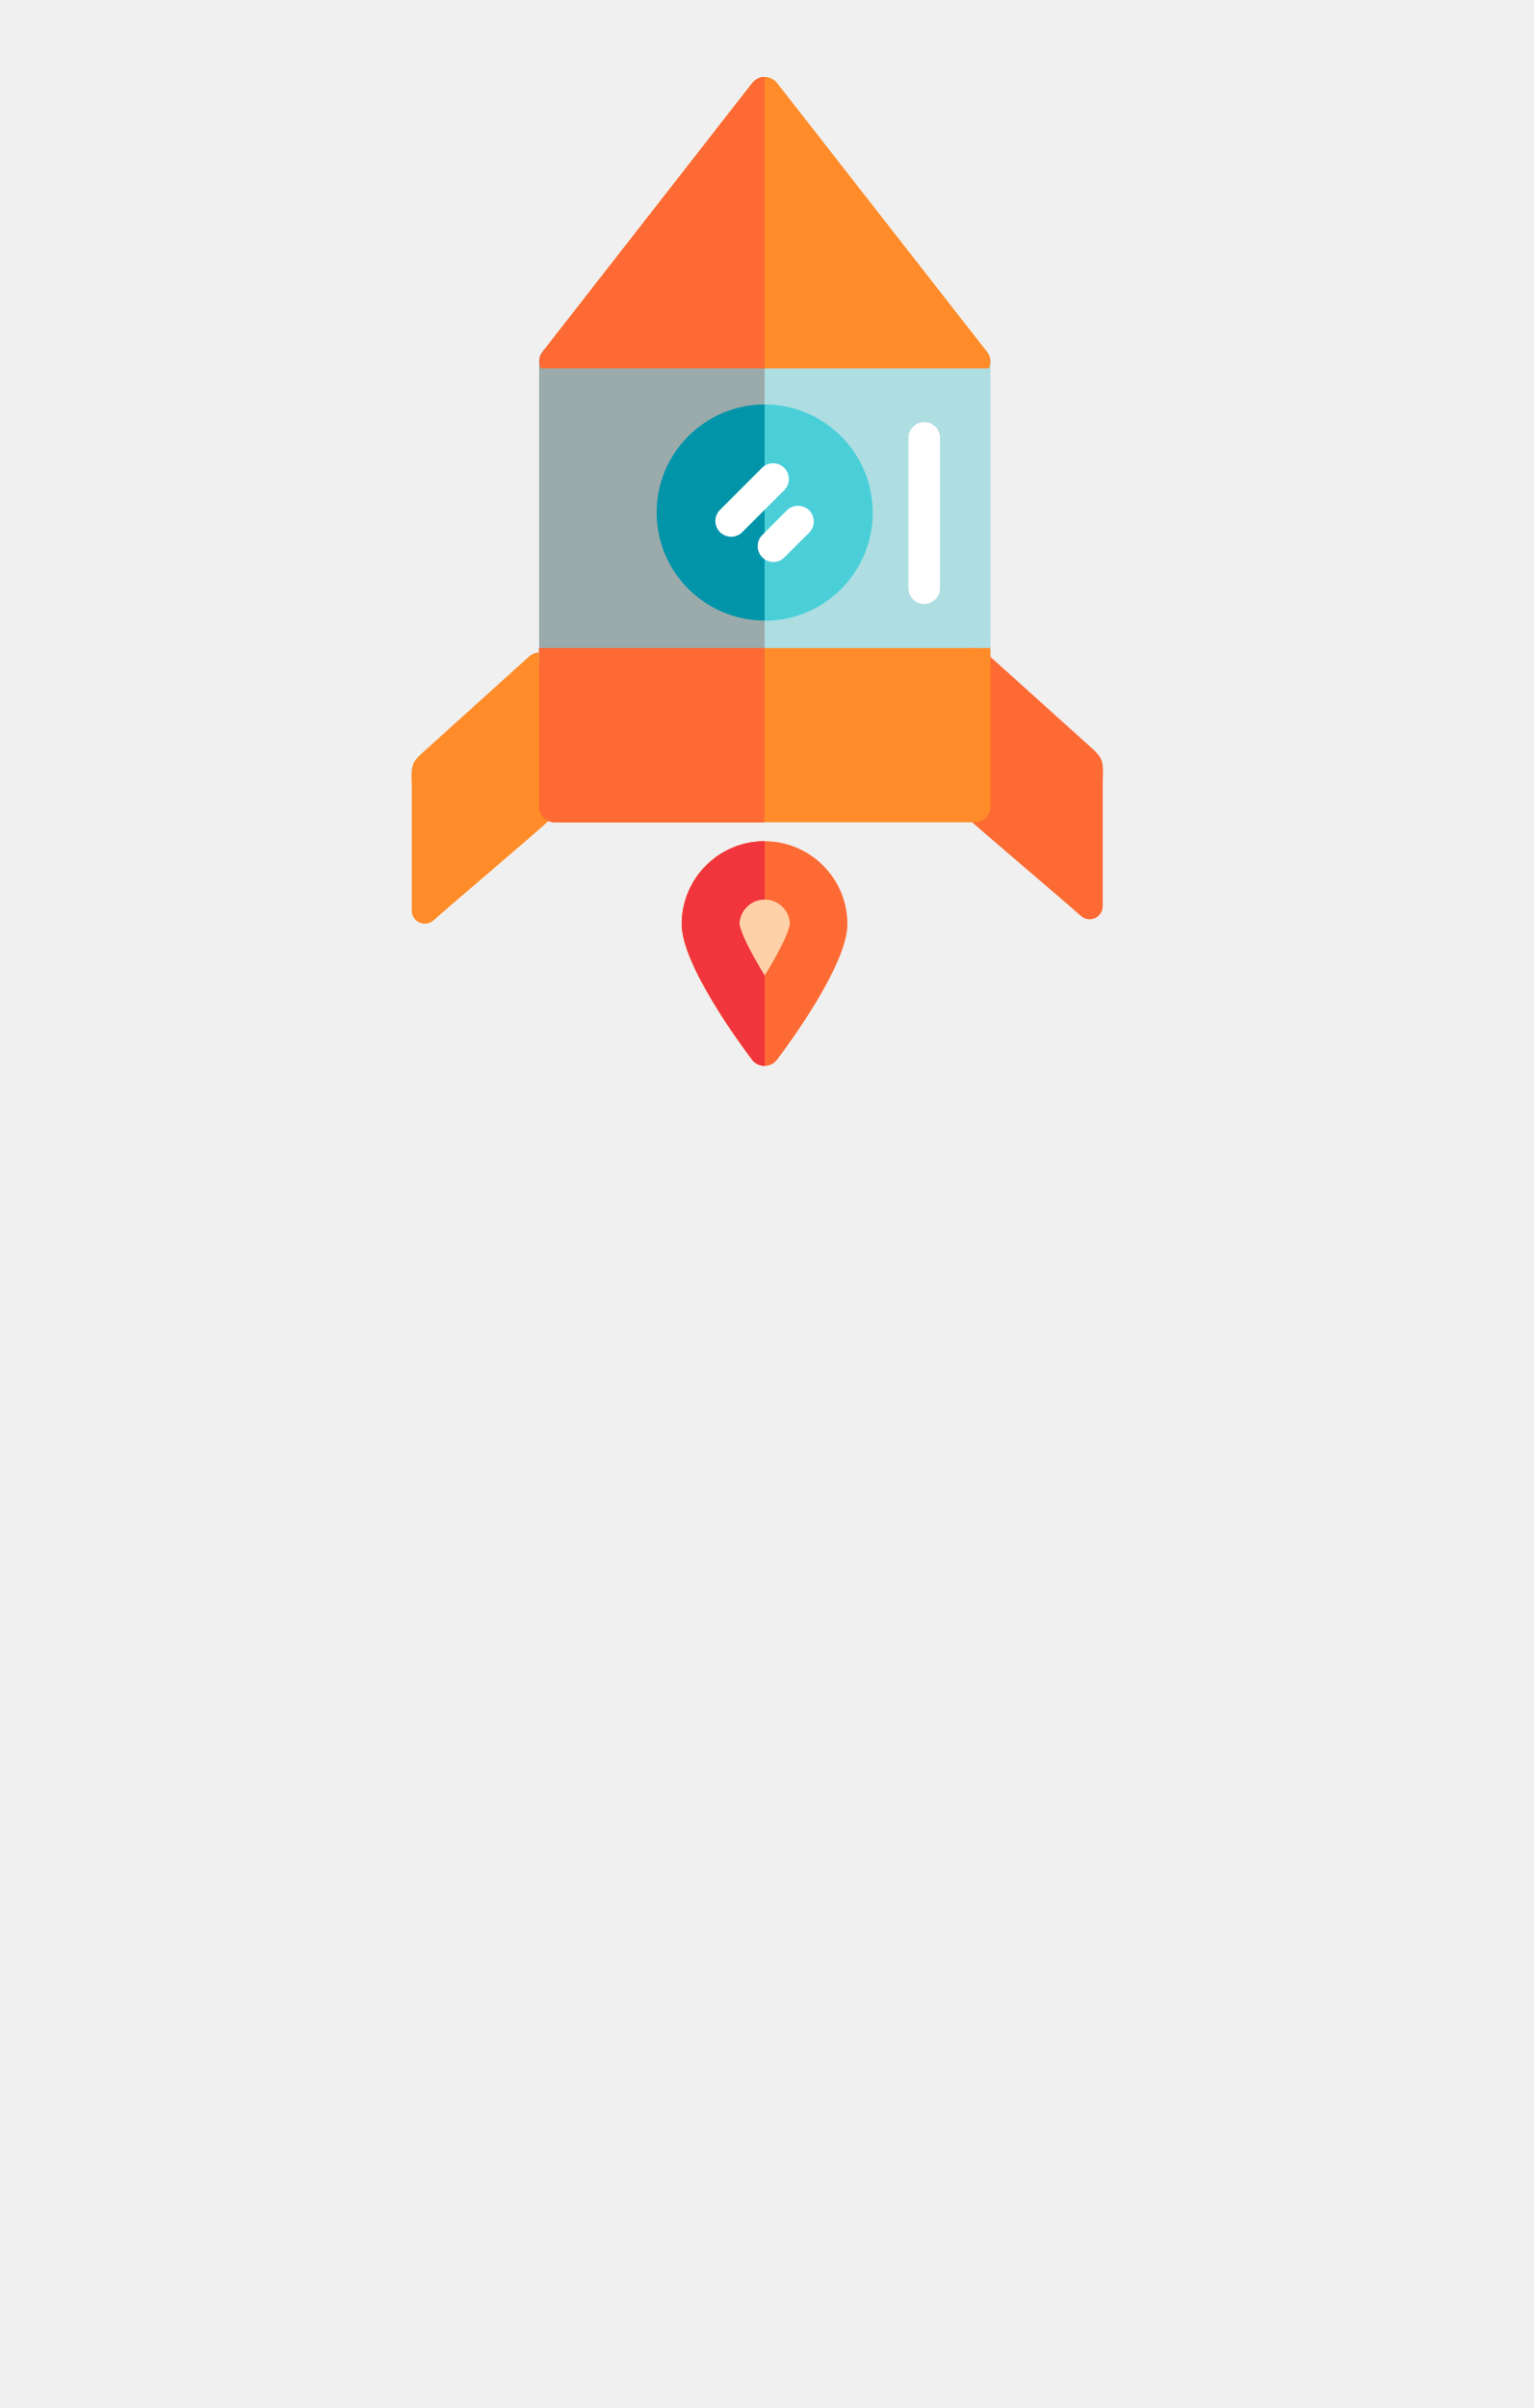
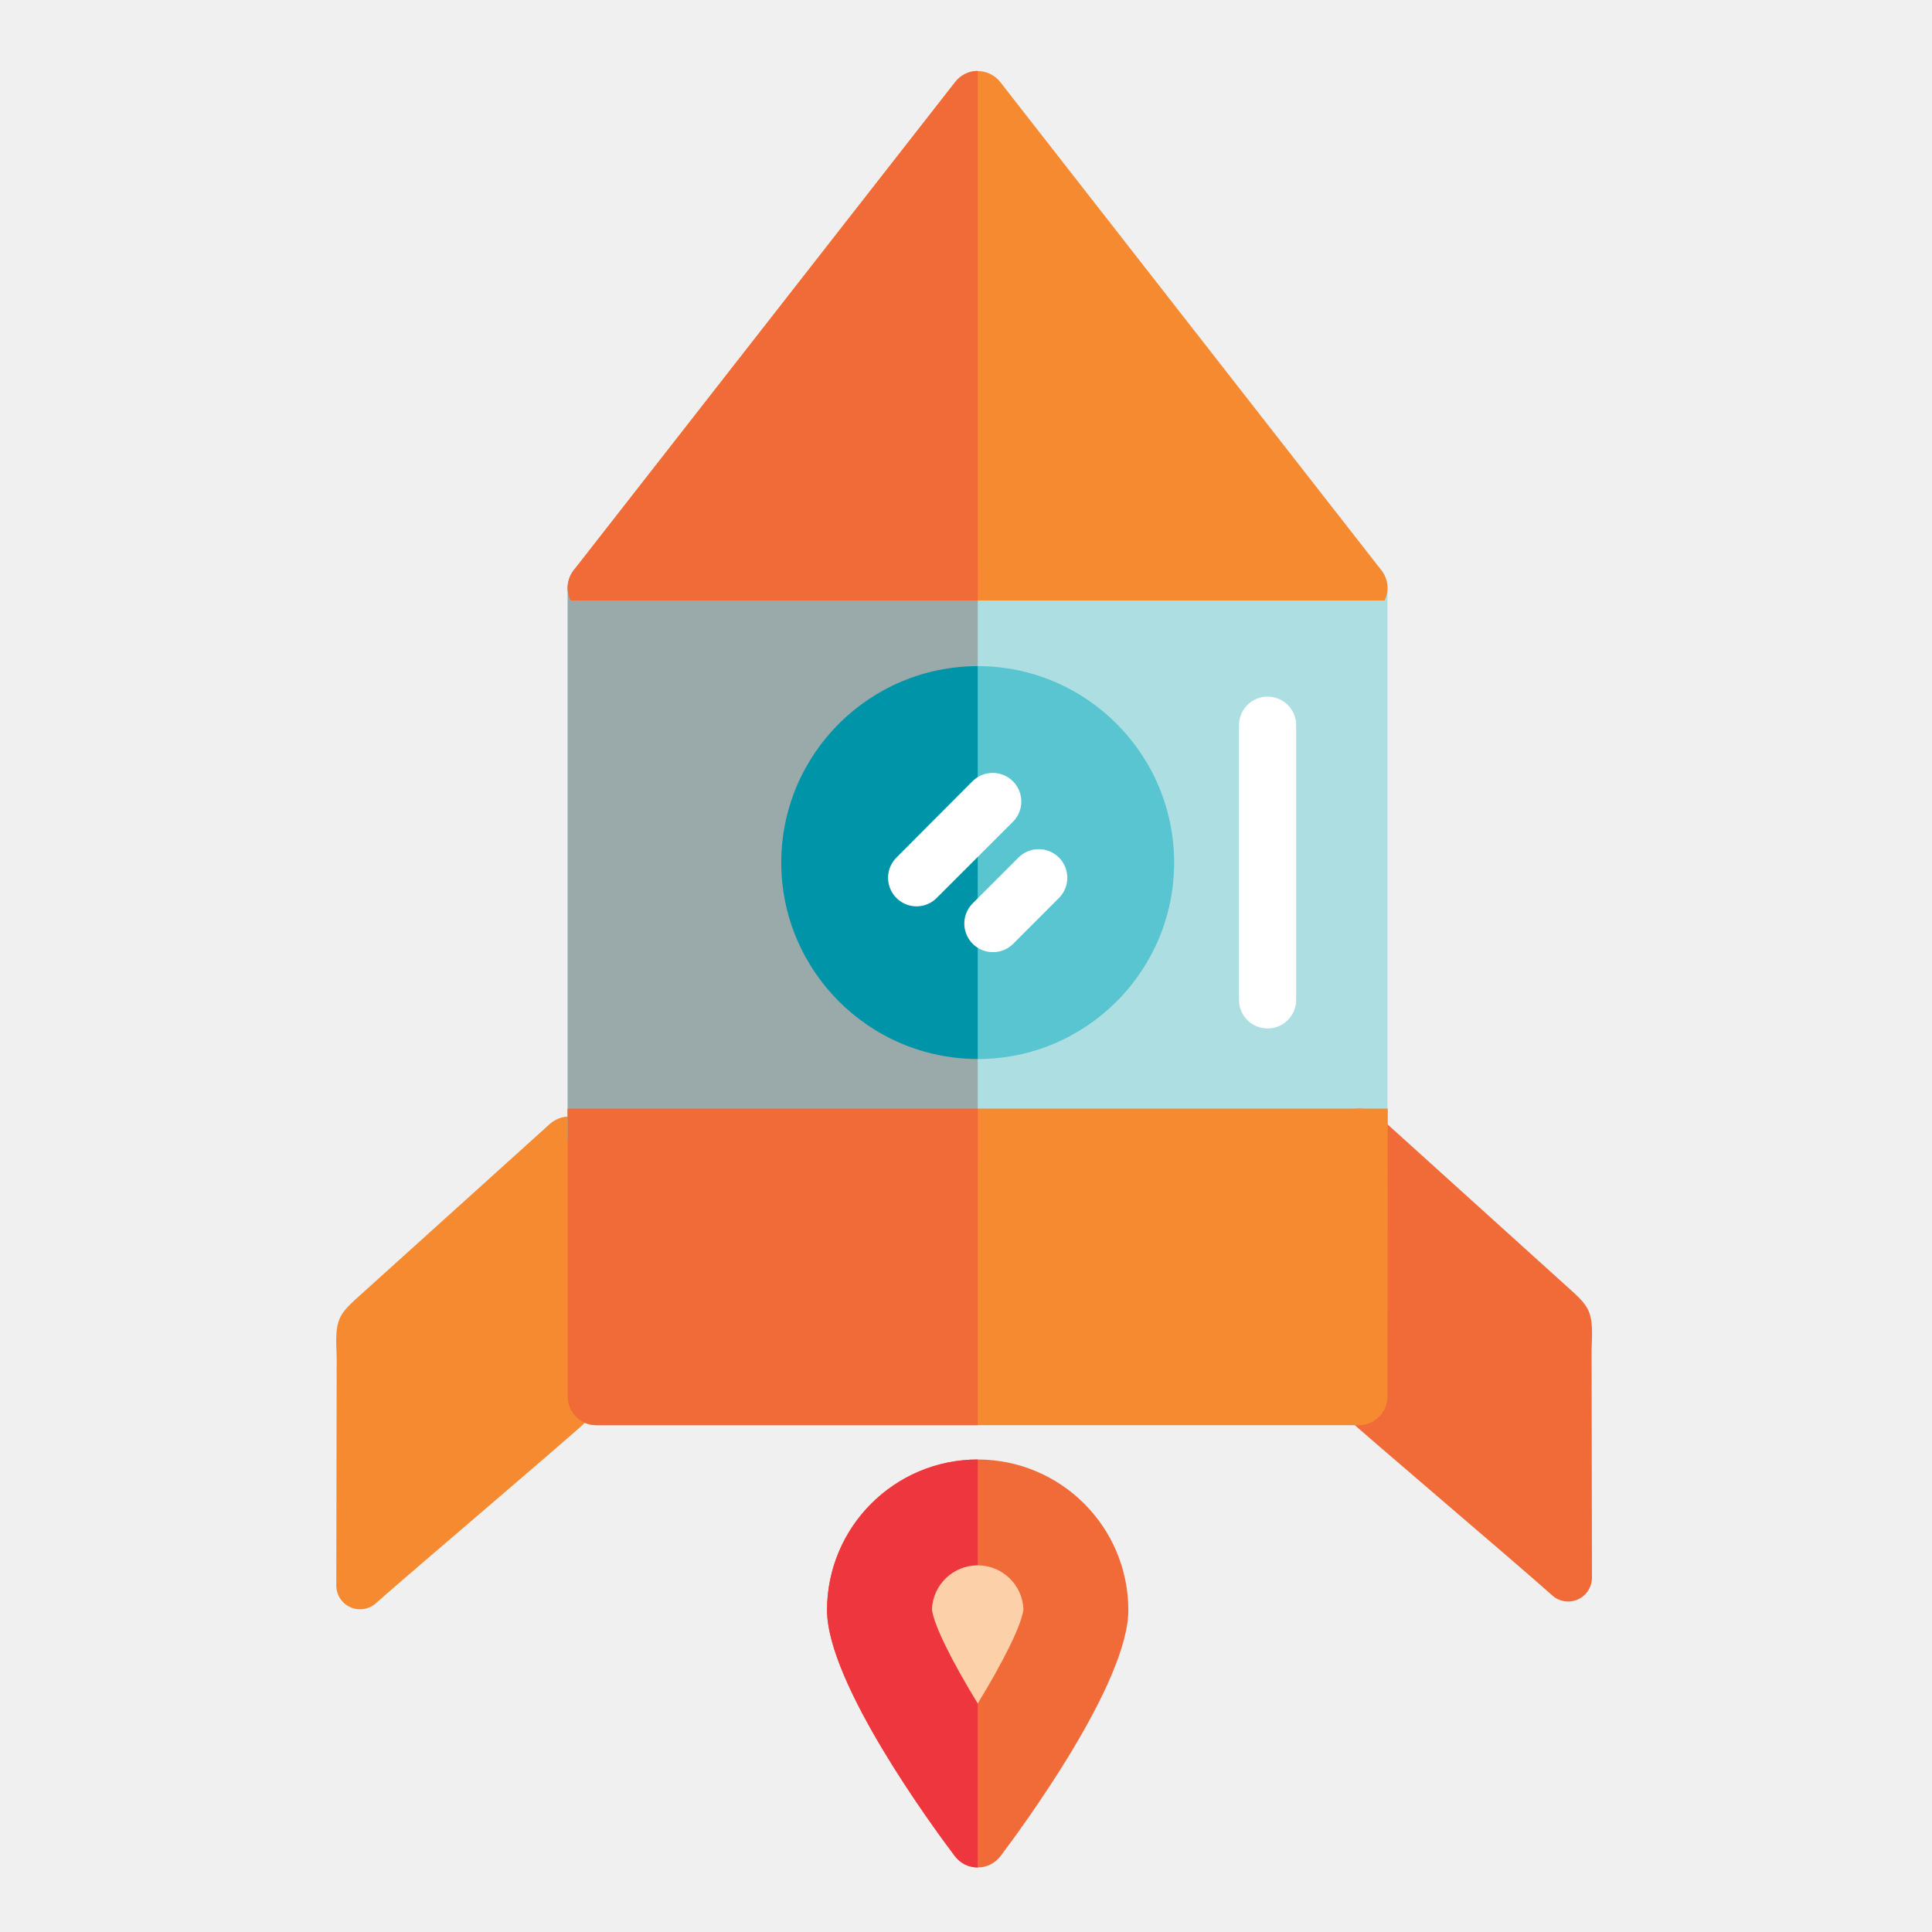
- <svg xmlns="http://www.w3.org/2000/svg" id="el_lkMVyBtfT" data-name="Layer 1" viewBox="0 0 351 551">
-   <style>@-webkit-keyframes el_25__oTEaDu_H2mgoibC1_Animation{0%{-webkit-transform: translate(173.3169px, 130.7584px) translate(-173.3169px, -130.7584px) translate(0px, 0px);transform: translate(173.3169px, 130.7584px) translate(-173.3169px, -130.7584px) translate(0px, 0px);}16.67%{-webkit-transform: translate(173.3169px, 130.7584px) translate(-173.3169px, -130.7584px) translate(0px, 5px);transform: translate(173.3169px, 130.7584px) translate(-173.3169px, -130.7584px) translate(0px, 5px);}50%{-webkit-transform: translate(173.3169px, 130.7584px) translate(-173.3169px, -130.7584px) translate(0px, -5px);transform: translate(173.3169px, 130.7584px) translate(-173.3169px, -130.7584px) translate(0px, -5px);}66.67%{-webkit-transform: translate(173.3169px, 130.7584px) translate(-173.3169px, -130.7584px) translate(0px, 5px);transform: translate(173.3169px, 130.7584px) translate(-173.3169px, -130.7584px) translate(0px, 5px);}100%{-webkit-transform: translate(173.3169px, 130.7584px) translate(-173.3169px, -130.7584px) translate(0px, -5px);transform: translate(173.3169px, 130.7584px) translate(-173.3169px, -130.7584px) translate(0px, -5px);}}@keyframes el_25__oTEaDu_H2mgoibC1_Animation{0%{-webkit-transform: translate(173.3169px, 130.7584px) translate(-173.3169px, -130.7584px) translate(0px, 0px);transform: translate(173.3169px, 130.7584px) translate(-173.3169px, -130.7584px) translate(0px, 0px);}16.67%{-webkit-transform: translate(173.3169px, 130.7584px) translate(-173.3169px, -130.7584px) translate(0px, 5px);transform: translate(173.3169px, 130.7584px) translate(-173.3169px, -130.7584px) translate(0px, 5px);}50%{-webkit-transform: translate(173.3169px, 130.7584px) translate(-173.3169px, -130.7584px) translate(0px, -5px);transform: translate(173.3169px, 130.7584px) translate(-173.3169px, -130.7584px) translate(0px, -5px);}66.67%{-webkit-transform: translate(173.3169px, 130.7584px) translate(-173.3169px, -130.7584px) translate(0px, 5px);transform: translate(173.3169px, 130.7584px) translate(-173.3169px, -130.7584px) translate(0px, 5px);}100%{-webkit-transform: translate(173.3169px, 130.7584px) translate(-173.3169px, -130.7584px) translate(0px, -5px);transform: translate(173.3169px, 130.7584px) translate(-173.3169px, -130.7584px) translate(0px, -5px);}}#el_lkMVyBtfT *{-webkit-animation-duration: 3s;animation-duration: 3s;-webkit-animation-play-state: running;animation-play-state: running;-webkit-animation-timing-function: cubic-bezier(0, 0, 1, 1);animation-timing-function: cubic-bezier(0, 0, 1, 1);}#el_bD7ycDl_gc{fill: #fd6a33;}#el_NcP47VOuSC{fill: #f0353d;}#el_-yo84RoPrB{fill: #ff8c29;}#el_1dgxOp8mS-{fill: #aedee2;}#el_sM1n-xYO53{fill: #ff8c29;}#el_xHtDqXQAqg{fill: #4acfd9;}#el_yXdzDrSviB{fill: #ffd1a9;}#el_3TTgC-ssVL{fill: #fd6a33;}#el_CxDSn2nCvT{fill: #ff8c29;}#el_qIcqtrfMHe{fill: #9baaab;}#el_e0rh0taSXf{fill: #fd6a33;}#el_tCfaGP6vHh{fill: #0295aa;}#el_WuByvUtchD{fill: #fd6a33;}#el_E5SzTcFfBW{fill: #fff;}#el_i7TDDMfgjPJ{fill: #fff;}#el_NRHQ2TUuI0b{fill: #fff;}#el_9emWNgst7KO{fill: #ea9d2d;visibility: hidden;}#el_Hjx55yERdKc{fill: #c38325;visibility: hidden;}#el_aPMKjmxgdUR{fill: #f7ba61;visibility: hidden;}#el_1F3HJz_3BMZ{fill: #f7ba61;visibility: hidden;}#el_XjbHa9tieVF{fill: #f0353d;opacity: 0.85;visibility: hidden;}#el_bt4le6WNOKh{fill: #c38325;visibility: hidden;}#el_BpK3oZJiS_Y{fill: #da922a;visibility: hidden;}#el_UmvHQeUdXCI{fill: #fd6a33;visibility: hidden;}#el_92Qj4tMaeIh{fill: #aedee2;visibility: hidden;}#el_z1QsBClvTx-{fill: #4acfd9;visibility: hidden;}#el_25__oTEaDu_H2mgoibC1{-webkit-animation-timing-function: cubic-bezier(0, 0, 0.58, 1);animation-timing-function: cubic-bezier(0, 0, 0.58, 1);-webkit-transform: translate(173.3169px, 130.7584px) translate(-173.3169px, -130.7584px) translate(0px, 0px);transform: translate(173.3169px, 130.7584px) translate(-173.3169px, -130.7584px) translate(0px, 0px);}#el_lkMVyBtfT:hover #el_25__oTEaDu_H2mgoibC1{-webkit-animation-name: el_25__oTEaDu_H2mgoibC1_Animation;animation-name: el_25__oTEaDu_H2mgoibC1_Animation;}#el_oBNXnc5g4GX{visibility: hidden;}</style>
+ <svg xmlns="http://www.w3.org/2000/svg" id="el_RZEGSZIeC" data-name="Layer 1" viewBox="0 0 300 300">
+   <style>@-webkit-keyframes el_F1Gb3Z6yzj_Animation{0%{opacity: 1;}26.67%{opacity: 0;}50%{opacity: 1;}80%{opacity: 0;}100%{opacity: 1;}}@keyframes el_F1Gb3Z6yzj_Animation{0%{opacity: 1;}26.67%{opacity: 0;}50%{opacity: 1;}80%{opacity: 0;}100%{opacity: 1;}}@-webkit-keyframes el_40dHlRB9MR_1Yd0SxnCV_Animation{0%{-webkit-transform: translate(149.71px, 11px) translate(-149.71px, -11px) translate(0px, 0px);transform: translate(149.71px, 11px) translate(-149.71px, -11px) translate(0px, 0px);}30%{-webkit-transform: translate(149.71px, 11px) translate(-149.71px, -11px) translate(0px, 5px);transform: translate(149.71px, 11px) translate(-149.71px, -11px) translate(0px, 5px);}70%{-webkit-transform: translate(149.71px, 11px) translate(-149.71px, -11px) translate(0px, -5px);transform: translate(149.71px, 11px) translate(-149.71px, -11px) translate(0px, -5px);}100%{-webkit-transform: translate(149.71px, 11px) translate(-149.71px, -11px) translate(0px, 0px);transform: translate(149.71px, 11px) translate(-149.71px, -11px) translate(0px, 0px);}}@keyframes el_40dHlRB9MR_1Yd0SxnCV_Animation{0%{-webkit-transform: translate(149.71px, 11px) translate(-149.71px, -11px) translate(0px, 0px);transform: translate(149.71px, 11px) translate(-149.71px, -11px) translate(0px, 0px);}30%{-webkit-transform: translate(149.71px, 11px) translate(-149.71px, -11px) translate(0px, 5px);transform: translate(149.71px, 11px) translate(-149.71px, -11px) translate(0px, 5px);}70%{-webkit-transform: translate(149.71px, 11px) translate(-149.71px, -11px) translate(0px, -5px);transform: translate(149.71px, 11px) translate(-149.71px, -11px) translate(0px, -5px);}100%{-webkit-transform: translate(149.71px, 11px) translate(-149.71px, -11px) translate(0px, 0px);transform: translate(149.71px, 11px) translate(-149.71px, -11px) translate(0px, 0px);}}#el_RZEGSZIeC *{-webkit-animation-duration: 1s;animation-duration: 1s;-webkit-animation-play-state: running;animation-play-state: running;-webkit-animation-timing-function: cubic-bezier(0, 0, 1, 1);animation-timing-function: cubic-bezier(0, 0, 1, 1);}#el_H0TMsM0dul{fill: #f16b38;}#el_qJrQZCNLvp{fill: #ee363e;}#el_RUfNNq18ue{fill: #fcd0a8;}#el_bvqhAAyzLZ{fill: #f58a30;}#el_elA9M8WNXo{fill: #addee2;}#el_YitLEMayjP{fill: #f58a30;}#el_xKn8fAdgq_{fill: #59c5d1;}#el_uCZXvXoeL0{fill: #f16b38;}#el_1DqTEXUFbv{fill: #f58a30;}#el_219pv6xFsT{fill: #9aa9aa;}#el_hw7SdB3Mbi{fill: #f16b38;}#el_ZppPDwgSnM{fill: #0094a9;}#el_iGexZEbgx21{fill: #f16b38;}#el_lcvdYgty3N0{fill: #fff;}#el_M1VDzOL39Xw{fill: #fff;}#el_RAFzAl-jaHR{fill: #fff;}#el_40dHlRB9MR_1Yd0SxnCV{-webkit-transform: translate(149.71px, 11px) translate(-149.71px, -11px) translate(0px, 0px);transform: translate(149.71px, 11px) translate(-149.71px, -11px) translate(0px, 0px);}#el_RZEGSZIeC:hover #el_40dHlRB9MR_1Yd0SxnCV{-webkit-animation-name: el_40dHlRB9MR_1Yd0SxnCV_Animation;animation-name: el_40dHlRB9MR_1Yd0SxnCV_Animation;}#el_F1Gb3Z6yzj{opacity: 1;}#el_RZEGSZIeC:hover #el_F1Gb3Z6yzj{-webkit-animation-name: el_F1Gb3Z6yzj_Animation;animation-name: el_F1Gb3Z6yzj_Animation;}</style>
  <defs />
-   <g id="el_25__oTEaDu_H2mgoibC1" data-animator-group="true" data-animator-type="0">
-     <g id="el_25__oTEaDu">
-       <path d="M175,192.48a19,19,0,0,0-19,19c0,9.23,13.41,27.44,16.1,31a3.61,3.61,0,0,0,5.75,0c2.69-3.56,16.1-21.77,16.1-31A19,19,0,0,0,175,192.48Z" id="el_bD7ycDl_gc" />
-       <path d="M156.05,211.46c0,9.23,13.41,27.44,16.1,31a3.59,3.59,0,0,0,2.87,1.43V192.48A19,19,0,0,0,156.05,211.46Z" id="el_NcP47VOuSC" />
-       <path d="M99.24,210.59a3,3,0,0,1-5-2.24l0-28.75c-.19-4.22,0-5.06,2.15-7.08l24.73-22.32a3.65,3.65,0,0,1,5.57.9,2.85,2.85,0,0,1,.43,1.56V180.1c0,2.55.62,5.67-1.39,7.57C123.35,190,103.22,207,99.24,210.59Z" id="el_-yo84RoPrB" />
-       <path d="M223.07,79.1H127a3.61,3.61,0,0,0-3.6,3.61v69.18a3.6,3.6,0,0,0,3.6,3.6h96.09a3.6,3.6,0,0,0,3.6-3.6V82.71A3.61,3.61,0,0,0,223.07,79.1Z" id="el_1dgxOp8mS-" />
-       <path d="M177.86,19a3.61,3.61,0,0,0-5.68,0l-48,61.5a3.61,3.61,0,0,0-.4,3.8H226.3a3.61,3.61,0,0,0-.39-3.8Z" id="el_sM1n-xYO53" />
-       <path d="M175,92.55a24.75,24.75,0,1,0,24.75,24.75A24.77,24.77,0,0,0,175,92.55Z" id="el_xHtDqXQAqg" />
-       <path d="M180.79,211.37a5.77,5.77,0,0,0-11.53,0c.22,1.95,2.54,6.57,5.77,11.85C178.25,218,180.56,213.33,180.79,211.37Z" id="el_yXdzDrSviB" />
-       <path d="M247.39,209.59a3,3,0,0,0,5-2.24l0-28.75c.2-4.22,0-5.06-2.14-7.08L225.47,149.2a3.66,3.66,0,0,0-5.58.9,2.93,2.93,0,0,0-.43,1.56V179.1c0,2.55-.61,5.67,1.4,7.57C223.27,189,243.4,206,247.39,209.59Z" id="el_3TTgC-ssVL" />
-       <path d="M226.67,148.28H123.38v36.28a3.6,3.6,0,0,0,3.6,3.6h96.09a3.6,3.6,0,0,0,3.6-3.6Z" id="el_CxDSn2nCvT" />
-       <path d="M127,79.1a3.61,3.61,0,0,0-3.6,3.61v69.18a3.6,3.6,0,0,0,3.6,3.6h48V79.1Z" id="el_qIcqtrfMHe" />
-       <path d="M172.18,19l-48,61.5a3.61,3.61,0,0,0-.4,3.8H175V17.61A3.62,3.62,0,0,0,172.18,19Z" id="el_e0rh0taSXf" />
-       <path d="M150.28,117.3A24.77,24.77,0,0,0,175,142V92.55A24.77,24.77,0,0,0,150.28,117.3Z" id="el_tCfaGP6vHh" />
-       <path d="M123.38,148.28v36.28a3.6,3.6,0,0,0,3.6,3.6h48V148.28Z" id="el_WuByvUtchD" />
-       <path d="M167.34,122.82a3.6,3.6,0,0,1-2.55-6.15l9.61-9.61a3.6,3.6,0,0,1,5.09,5.1l-9.61,9.61A3.58,3.58,0,0,1,167.34,122.82Z" id="el_E5SzTcFfBW" />
-       <path d="M177,128.59a3.61,3.61,0,0,1-2.55-6.15l5.76-5.77a3.61,3.61,0,0,1,5.1,5.1l-5.77,5.76A3.55,3.55,0,0,1,177,128.59Z" id="el_i7TDDMfgjPJ" />
-       <path d="M211.54,138.2a3.61,3.61,0,0,1-3.61-3.61V100a3.61,3.61,0,0,1,7.21,0v34.59A3.61,3.61,0,0,1,211.54,138.2Z" id="el_NRHQ2TUuI0b" />
+   <g id="el_40dHlRB9MR_1Yd0SxnCV" data-animator-group="true" data-animator-type="0">
+     <g id="el_40dHlRB9MR">
+       <g id="el_F1Gb3Z6yzj">
+         <path d="M151.82,226.63A23.42,23.42,0,0,0,128.42,250c0,11.38,16.54,33.83,19.85,38.22a4.45,4.45,0,0,0,7.09,0c3.31-4.39,19.85-26.84,19.85-38.22A23.41,23.41,0,0,0,151.82,226.63Z" id="el_H0TMsM0dul" />
+         <path d="M128.42,250c0,11.38,16.54,33.83,19.85,38.22a4.44,4.44,0,0,0,3.55,1.76V226.63A23.42,23.42,0,0,0,128.42,250Z" id="el_qJrQZCNLvp" />
+         <path d="M158.92,249.91a7.11,7.11,0,0,0-14.21,0c.28,2.4,3.13,8.1,7.11,14.61C155.8,258,158.64,252.32,158.92,249.91Z" id="el_RUfNNq18ue" />
+       </g>
+       <g id="el_xni9c7h5_Q">
+         <path d="M58.38,248.94a3.69,3.69,0,0,1-6.16-2.76l.06-35.43c-.24-5.21,0-6.25,2.64-8.73L85.41,174.5a4.5,4.5,0,0,1,6.87,1.11,3.58,3.58,0,0,1,.53,1.92v33.83c0,3.15.76,7-1.72,9.33C88.11,223.51,63.3,244.54,58.38,248.94Z" id="el_bvqhAAyzLZ" />
+         <path d="M211,86.85H92.59a4.44,4.44,0,0,0-4.44,4.44v85.29A4.44,4.44,0,0,0,92.59,181H211a4.44,4.44,0,0,0,4.45-4.44V91.29A4.44,4.44,0,0,0,211,86.85Z" id="el_elA9M8WNXo" />
+         <path d="M155.32,12.74a4.45,4.45,0,0,0-7,0L89.09,88.55a4.43,4.43,0,0,0-.49,4.69H215a4.46,4.46,0,0,0-.5-4.69Z" id="el_YitLEMayjP" />
+         <path d="M151.82,103.43a30.51,30.51,0,1,0,30.5,30.5A30.54,30.54,0,0,0,151.82,103.43Z" id="el_xKn8fAdgq_" />
+         <path d="M241,247.71A3.7,3.7,0,0,0,247.2,245l-.06-35.43c.24-5.21,0-6.25-2.64-8.73L214,173.27a4.52,4.52,0,0,0-6.88,1.1,3.62,3.62,0,0,0-.53,1.93v33.82c0,3.16-.76,7,1.72,9.34C211.3,222.27,236.12,243.31,241,247.71Z" id="el_uCZXvXoeL0" />
+         <path d="M215.49,172.14H88.15v44.71a4.44,4.44,0,0,0,4.44,4.45H211a4.45,4.45,0,0,0,4.45-4.45Z" id="el_1DqTEXUFbv" />
+         <path d="M92.59,86.85a4.44,4.44,0,0,0-4.44,4.44v85.29A4.44,4.44,0,0,0,92.59,181h59.23V86.85Z" id="el_219pv6xFsT" />
+         <path d="M148.32,12.74,89.09,88.55a4.43,4.43,0,0,0-.49,4.69h63.22V11A4.45,4.45,0,0,0,148.32,12.74Z" id="el_hw7SdB3Mbi" />
+         <path d="M121.31,133.93a30.55,30.55,0,0,0,30.51,30.51v-61A30.54,30.54,0,0,0,121.31,133.93Z" id="el_ZppPDwgSnM" />
+         <path d="M88.15,172.14v44.71a4.44,4.44,0,0,0,4.44,4.45h59.23V172.14Z" id="el_iGexZEbgx21" />
+         <path d="M142.34,140.74a4.44,4.44,0,0,1-3.14-7.58L151,121.32a4.44,4.44,0,0,1,6.29,6.28l-11.85,11.84A4.41,4.41,0,0,1,142.34,140.74Z" id="el_lcvdYgty3N0" />
+         <path d="M154.19,147.85a4.44,4.44,0,0,1-3.15-7.58l7.11-7.11a4.44,4.44,0,0,1,6.28,6.28l-7.1,7.11A4.43,4.43,0,0,1,154.19,147.85Z" id="el_M1VDzOL39Xw" />
+         <path d="M196.83,159.7a4.44,4.44,0,0,1-4.44-4.44V112.61a4.44,4.44,0,1,1,8.88,0v42.65A4.44,4.44,0,0,1,196.83,159.7Z" id="el_RAFzAl-jaHR" />
+       </g>
    </g>
  </g>
</svg>
